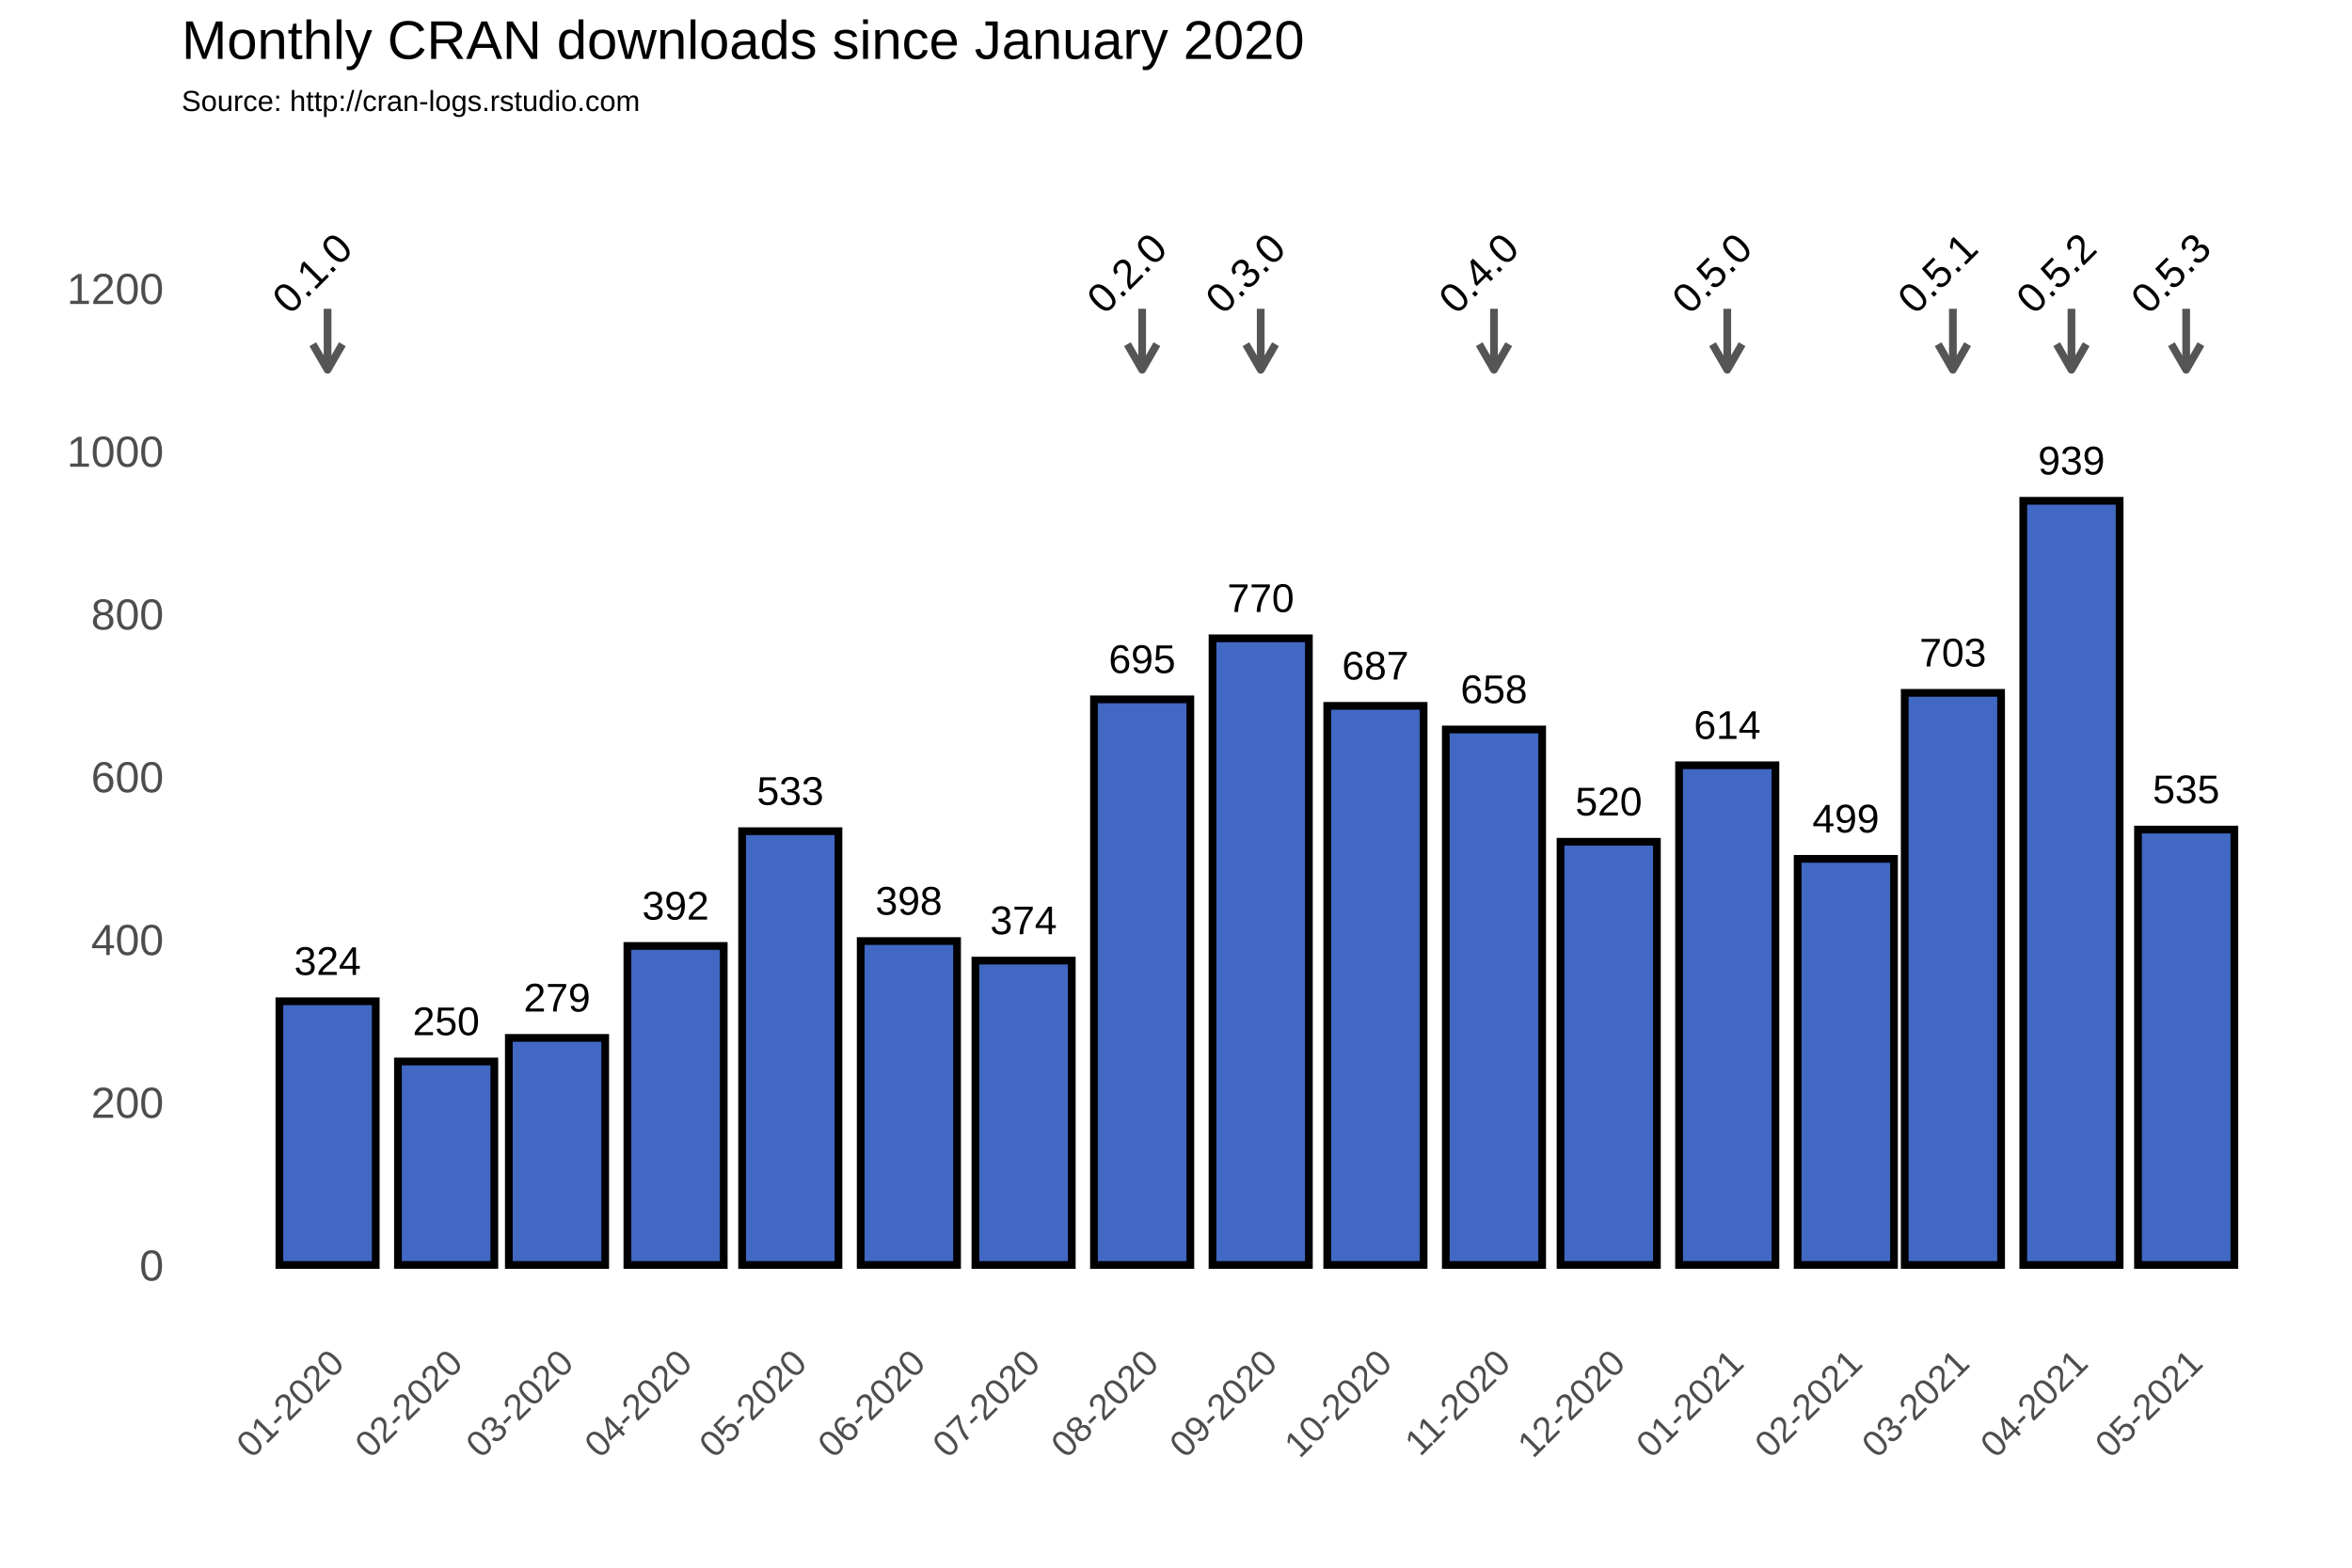
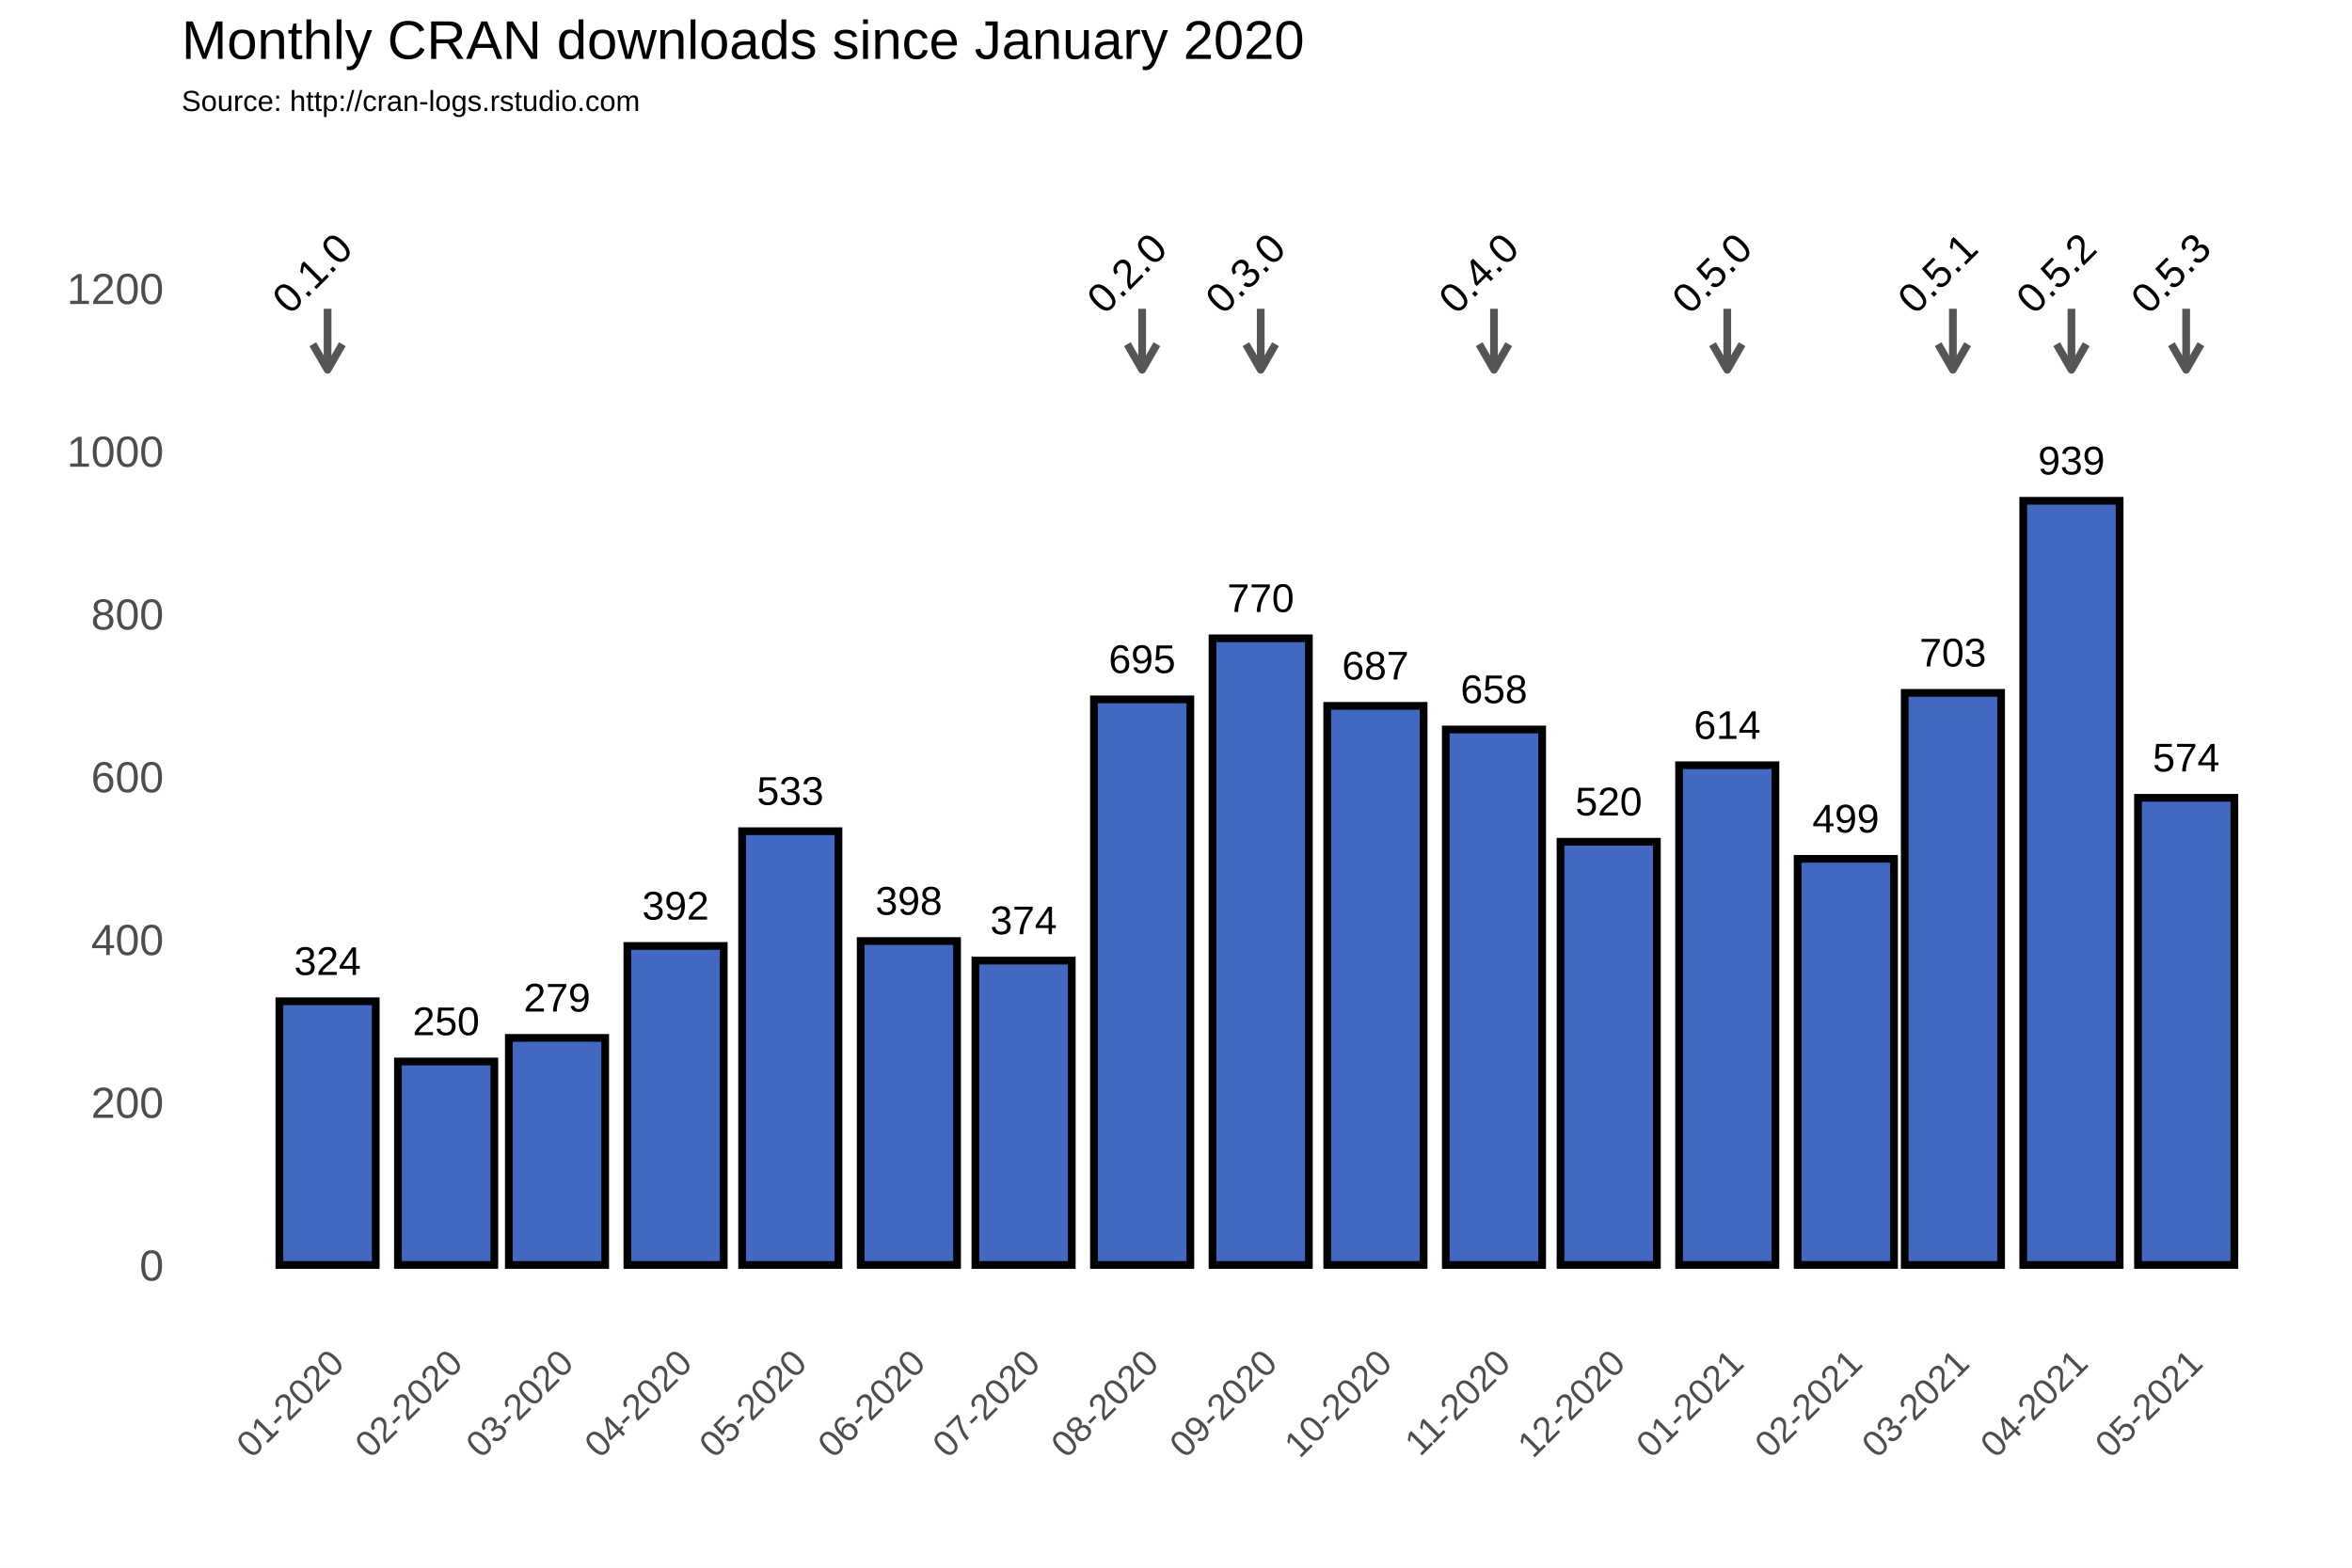
<svg xmlns="http://www.w3.org/2000/svg" class="svglite" width="648.00pt" height="432.00pt" viewBox="0 0 648.00 432.00">
  <defs>
    <style type="text/css">
    .svglite line, .svglite polyline, .svglite polygon, .svglite path, .svglite rect, .svglite circle {
      fill: none;
      stroke: #000000;
      stroke-linecap: round;
      stroke-linejoin: round;
      stroke-miterlimit: 10.00;
    }
  </style>
  </defs>
  <rect width="100%" height="100%" style="stroke: none; fill: #FFFFFF;" />
  <defs>
    <clipPath id="cpMC4wMHw2NDguMDB8MC4wMHw0MzIuMDA=">
      <rect x="0.00" y="0.00" width="648.00" height="432.00" />
    </clipPath>
  </defs>
  <g clip-path="url(#cpMC4wMHw2NDguMDB8MC4wMHw0MzIuMDA=)">
    <rect x="0.00" y="0.00" width="648.00" height="432.00" style="stroke-width: 1.07; stroke: #FFFFFF; fill: #FFFFFF;" />
  </g>
  <defs>
    <clipPath id="cpNTAuMDR8NjQyLjUyfDM3Ljc2fDM2My4zOA==">
      <rect x="50.04" y="37.76" width="592.48" height="325.62" />
    </clipPath>
  </defs>
  <g clip-path="url(#cpNTAuMDR8NjQyLjUyfDM3Ljc2fDM2My4zOA==)">
    <rect x="50.04" y="37.76" width="592.48" height="325.62" style="stroke-width: 1.07; stroke: none;" />
    <polyline points="50.04,326.15 642.52,326.15 " style="stroke-width: 0.53; stroke: #FFFFFF; stroke-linecap: butt;" />
    <polyline points="50.04,281.30 642.52,281.30 " style="stroke-width: 0.53; stroke: #FFFFFF; stroke-linecap: butt;" />
    <polyline points="50.04,236.45 642.52,236.45 " style="stroke-width: 0.53; stroke: #FFFFFF; stroke-linecap: butt;" />
    <polyline points="50.04,191.60 642.52,191.60 " style="stroke-width: 0.53; stroke: #FFFFFF; stroke-linecap: butt;" />
    <polyline points="50.04,146.75 642.52,146.75 " style="stroke-width: 0.53; stroke: #FFFFFF; stroke-linecap: butt;" />
    <polyline points="50.04,101.90 642.52,101.90 " style="stroke-width: 0.53; stroke: #FFFFFF; stroke-linecap: butt;" />
    <polyline points="50.04,57.04 642.52,57.04 " style="stroke-width: 0.53; stroke: #FFFFFF; stroke-linecap: butt;" />
    <polyline points="57.59,363.38 57.59,37.76 " style="stroke-width: 0.53; stroke: #FFFFFF; stroke-linecap: butt;" />
    <polyline points="73.92,363.38 73.92,37.76 " style="stroke-width: 0.53; stroke: #FFFFFF; stroke-linecap: butt;" />
    <polyline points="106.58,363.38 106.58,37.76 " style="stroke-width: 0.53; stroke: #FFFFFF; stroke-linecap: butt;" />
    <polyline points="138.19,363.38 138.19,37.76 " style="stroke-width: 0.53; stroke: #FFFFFF; stroke-linecap: butt;" />
    <polyline points="169.80,363.38 169.80,37.76 " style="stroke-width: 0.53; stroke: #FFFFFF; stroke-linecap: butt;" />
    <polyline points="201.93,363.38 201.93,37.76 " style="stroke-width: 0.53; stroke: #FFFFFF; stroke-linecap: butt;" />
    <polyline points="234.07,363.38 234.07,37.76 " style="stroke-width: 0.53; stroke: #FFFFFF; stroke-linecap: butt;" />
    <polyline points="266.21,363.38 266.21,37.76 " style="stroke-width: 0.53; stroke: #FFFFFF; stroke-linecap: butt;" />
    <polyline points="298.34,363.38 298.34,37.76 " style="stroke-width: 0.53; stroke: #FFFFFF; stroke-linecap: butt;" />
    <polyline points="331.00,363.38 331.00,37.76 " style="stroke-width: 0.53; stroke: #FFFFFF; stroke-linecap: butt;" />
    <polyline points="363.14,363.38 363.14,37.76 " style="stroke-width: 0.53; stroke: #FFFFFF; stroke-linecap: butt;" />
    <polyline points="395.28,363.38 395.28,37.76 " style="stroke-width: 0.53; stroke: #FFFFFF; stroke-linecap: butt;" />
    <polyline points="427.41,363.38 427.41,37.76 " style="stroke-width: 0.53; stroke: #FFFFFF; stroke-linecap: butt;" />
    <polyline points="459.55,363.38 459.55,37.76 " style="stroke-width: 0.53; stroke: #FFFFFF; stroke-linecap: butt;" />
    <polyline points="492.21,363.38 492.21,37.76 " style="stroke-width: 0.53; stroke: #FFFFFF; stroke-linecap: butt;" />
    <polyline points="523.29,363.38 523.29,37.76 " style="stroke-width: 0.53; stroke: #FFFFFF; stroke-linecap: butt;" />
    <polyline points="554.37,363.38 554.37,37.76 " style="stroke-width: 0.53; stroke: #FFFFFF; stroke-linecap: butt;" />
    <polyline points="586.51,363.38 586.51,37.76 " style="stroke-width: 0.53; stroke: #FFFFFF; stroke-linecap: butt;" />
    <polyline points="618.65,363.38 618.65,37.76 " style="stroke-width: 0.53; stroke: #FFFFFF; stroke-linecap: butt;" />
    <polyline points="634.98,363.38 634.98,37.76 " style="stroke-width: 0.53; stroke: #FFFFFF; stroke-linecap: butt;" />
    <polyline points="50.04,348.58 642.52,348.58 " style="stroke-width: 1.07; stroke: #FFFFFF; stroke-linecap: butt;" />
    <polyline points="50.04,303.73 642.52,303.73 " style="stroke-width: 1.07; stroke: #FFFFFF; stroke-linecap: butt;" />
    <polyline points="50.04,258.88 642.52,258.88 " style="stroke-width: 1.07; stroke: #FFFFFF; stroke-linecap: butt;" />
    <polyline points="50.04,214.02 642.52,214.02 " style="stroke-width: 1.07; stroke: #FFFFFF; stroke-linecap: butt;" />
    <polyline points="50.04,169.17 642.52,169.17 " style="stroke-width: 1.07; stroke: #FFFFFF; stroke-linecap: butt;" />
    <polyline points="50.04,124.32 642.52,124.32 " style="stroke-width: 1.07; stroke: #FFFFFF; stroke-linecap: butt;" />
    <polyline points="50.04,79.47 642.52,79.47 " style="stroke-width: 1.07; stroke: #FFFFFF; stroke-linecap: butt;" />
    <polyline points="90.25,363.38 90.25,37.76 " style="stroke-width: 1.07; stroke: #FFFFFF; stroke-linecap: butt;" />
    <polyline points="122.91,363.38 122.91,37.76 " style="stroke-width: 1.07; stroke: #FFFFFF; stroke-linecap: butt;" />
    <polyline points="153.47,363.38 153.47,37.76 " style="stroke-width: 1.07; stroke: #FFFFFF; stroke-linecap: butt;" />
    <polyline points="186.13,363.38 186.13,37.76 " style="stroke-width: 1.07; stroke: #FFFFFF; stroke-linecap: butt;" />
    <polyline points="217.74,363.38 217.74,37.76 " style="stroke-width: 1.07; stroke: #FFFFFF; stroke-linecap: butt;" />
    <polyline points="250.40,363.38 250.40,37.76 " style="stroke-width: 1.07; stroke: #FFFFFF; stroke-linecap: butt;" />
    <polyline points="282.01,363.38 282.01,37.76 " style="stroke-width: 1.07; stroke: #FFFFFF; stroke-linecap: butt;" />
    <polyline points="314.67,363.38 314.67,37.76 " style="stroke-width: 1.07; stroke: #FFFFFF; stroke-linecap: butt;" />
    <polyline points="347.34,363.38 347.34,37.76 " style="stroke-width: 1.07; stroke: #FFFFFF; stroke-linecap: butt;" />
    <polyline points="378.94,363.38 378.94,37.76 " style="stroke-width: 1.07; stroke: #FFFFFF; stroke-linecap: butt;" />
    <polyline points="411.61,363.38 411.61,37.76 " style="stroke-width: 1.07; stroke: #FFFFFF; stroke-linecap: butt;" />
    <polyline points="443.22,363.38 443.22,37.76 " style="stroke-width: 1.07; stroke: #FFFFFF; stroke-linecap: butt;" />
    <polyline points="475.88,363.38 475.88,37.76 " style="stroke-width: 1.07; stroke: #FFFFFF; stroke-linecap: butt;" />
    <polyline points="508.54,363.38 508.54,37.76 " style="stroke-width: 1.07; stroke: #FFFFFF; stroke-linecap: butt;" />
    <polyline points="538.04,363.38 538.04,37.76 " style="stroke-width: 1.07; stroke: #FFFFFF; stroke-linecap: butt;" />
    <polyline points="570.71,363.38 570.71,37.76 " style="stroke-width: 1.07; stroke: #FFFFFF; stroke-linecap: butt;" />
    <polyline points="602.31,363.38 602.31,37.76 " style="stroke-width: 1.07; stroke: #FFFFFF; stroke-linecap: butt;" />
    <rect x="76.97" y="275.92" width="26.55" height="72.66" style="stroke-width: 2.13; stroke-linecap: square; stroke-linejoin: miter; fill: #4168C3;" />
    <rect x="109.64" y="292.51" width="26.55" height="56.06" style="stroke-width: 2.13; stroke-linecap: square; stroke-linejoin: miter; fill: #4168C3;" />
    <rect x="140.19" y="286.01" width="26.55" height="62.57" style="stroke-width: 2.13; stroke-linecap: square; stroke-linejoin: miter; fill: #4168C3;" />
    <rect x="172.85" y="260.67" width="26.55" height="87.91" style="stroke-width: 2.13; stroke-linecap: square; stroke-linejoin: miter; fill: #4168C3;" />
    <rect x="204.46" y="229.05" width="26.55" height="119.53" style="stroke-width: 2.13; stroke-linecap: square; stroke-linejoin: miter; fill: #4168C3;" />
    <rect x="237.13" y="259.32" width="26.55" height="89.25" style="stroke-width: 2.13; stroke-linecap: square; stroke-linejoin: miter; fill: #4168C3;" />
    <rect x="268.73" y="264.71" width="26.55" height="83.87" style="stroke-width: 2.13; stroke-linecap: square; stroke-linejoin: miter; fill: #4168C3;" />
    <rect x="301.40" y="192.72" width="26.55" height="155.86" style="stroke-width: 2.13; stroke-linecap: square; stroke-linejoin: miter; fill: #4168C3;" />
    <rect x="334.06" y="175.90" width="26.55" height="172.68" style="stroke-width: 2.13; stroke-linecap: square; stroke-linejoin: miter; fill: #4168C3;" />
    <rect x="365.67" y="194.51" width="26.55" height="154.06" style="stroke-width: 2.13; stroke-linecap: square; stroke-linejoin: miter; fill: #4168C3;" />
    <rect x="398.33" y="201.02" width="26.55" height="147.56" style="stroke-width: 2.13; stroke-linecap: square; stroke-linejoin: miter; fill: #4168C3;" />
    <rect x="429.94" y="231.96" width="26.55" height="116.61" style="stroke-width: 2.13; stroke-linecap: square; stroke-linejoin: miter; fill: #4168C3;" />
    <rect x="462.60" y="210.88" width="26.55" height="137.69" style="stroke-width: 2.13; stroke-linecap: square; stroke-linejoin: miter; fill: #4168C3;" />
    <rect x="495.27" y="236.67" width="26.55" height="111.90" style="stroke-width: 2.13; stroke-linecap: square; stroke-linejoin: miter; fill: #4168C3;" />
    <rect x="524.77" y="190.93" width="26.55" height="157.65" style="stroke-width: 2.13; stroke-linecap: square; stroke-linejoin: miter; fill: #4168C3;" />
    <rect x="557.43" y="138.00" width="26.55" height="210.58" style="stroke-width: 2.13; stroke-linecap: square; stroke-linejoin: miter; fill: #4168C3;" />
-     <rect x="589.04" y="228.60" width="26.55" height="119.98" style="stroke-width: 2.13; stroke-linecap: square; stroke-linejoin: miter; fill: #4168C3;" />
+     <rect x="589.04" y="219.85" width="26.55" height="128.72" style="stroke-width: 2.13; stroke-linecap: square; stroke-linejoin: miter; fill: #4168C3;" />
    <text x="90.25" y="268.66" text-anchor="middle" style="font-size: 11.04px; font-family: Arial;" textLength="18.40px" lengthAdjust="spacingAndGlyphs">324</text>
    <text x="122.91" y="285.25" text-anchor="middle" style="font-size: 11.04px; font-family: Arial;" textLength="18.40px" lengthAdjust="spacingAndGlyphs">250</text>
    <text x="153.47" y="278.75" text-anchor="middle" style="font-size: 11.04px; font-family: Arial;" textLength="18.40px" lengthAdjust="spacingAndGlyphs">279</text>
    <text x="186.13" y="253.41" text-anchor="middle" style="font-size: 11.04px; font-family: Arial;" textLength="18.40px" lengthAdjust="spacingAndGlyphs">392</text>
    <text x="217.74" y="221.79" text-anchor="middle" style="font-size: 11.04px; font-family: Arial;" textLength="18.40px" lengthAdjust="spacingAndGlyphs">533</text>
    <text x="250.40" y="252.06" text-anchor="middle" style="font-size: 11.04px; font-family: Arial;" textLength="18.40px" lengthAdjust="spacingAndGlyphs">398</text>
    <text x="282.01" y="257.44" text-anchor="middle" style="font-size: 11.04px; font-family: Arial;" textLength="18.40px" lengthAdjust="spacingAndGlyphs">374</text>
    <text x="314.67" y="185.46" text-anchor="middle" style="font-size: 11.04px; font-family: Arial;" textLength="18.40px" lengthAdjust="spacingAndGlyphs">695</text>
    <text x="347.34" y="168.64" text-anchor="middle" style="font-size: 11.04px; font-family: Arial;" textLength="18.40px" lengthAdjust="spacingAndGlyphs">770</text>
    <text x="378.94" y="187.25" text-anchor="middle" style="font-size: 11.04px; font-family: Arial;" textLength="18.40px" lengthAdjust="spacingAndGlyphs">687</text>
    <text x="411.61" y="193.75" text-anchor="middle" style="font-size: 11.04px; font-family: Arial;" textLength="18.40px" lengthAdjust="spacingAndGlyphs">658</text>
    <text x="443.22" y="224.70" text-anchor="middle" style="font-size: 11.04px; font-family: Arial;" textLength="18.40px" lengthAdjust="spacingAndGlyphs">520</text>
    <text x="475.88" y="203.62" text-anchor="middle" style="font-size: 11.04px; font-family: Arial;" textLength="18.40px" lengthAdjust="spacingAndGlyphs">614</text>
    <text x="508.54" y="229.41" text-anchor="middle" style="font-size: 11.04px; font-family: Arial;" textLength="18.40px" lengthAdjust="spacingAndGlyphs">499</text>
    <text x="538.04" y="183.66" text-anchor="middle" style="font-size: 11.04px; font-family: Arial;" textLength="18.40px" lengthAdjust="spacingAndGlyphs">703</text>
    <text x="570.71" y="130.74" text-anchor="middle" style="font-size: 11.04px; font-family: Arial;" textLength="18.40px" lengthAdjust="spacingAndGlyphs">939</text>
-     <text x="602.31" y="221.34" text-anchor="middle" style="font-size: 11.04px; font-family: Arial;" textLength="18.40px" lengthAdjust="spacingAndGlyphs">535</text>
+     <text x="602.31" y="212.59" text-anchor="middle" style="font-size: 11.04px; font-family: Arial;" textLength="18.40px" lengthAdjust="spacingAndGlyphs">574</text>
    <line x1="90.25" y1="85.08" x2="90.25" y2="101.90" style="stroke-width: 2.13; stroke: #555555; stroke-linecap: butt;" />
    <polyline points="86.18,94.85 90.25,101.90 94.32,94.85 " style="stroke-width: 2.13; stroke: #555555; stroke-linecap: butt;" />
    <line x1="314.67" y1="85.08" x2="314.67" y2="101.90" style="stroke-width: 2.13; stroke: #555555; stroke-linecap: butt;" />
    <polyline points="310.60,94.85 314.67,101.90 318.74,94.85 " style="stroke-width: 2.13; stroke: #555555; stroke-linecap: butt;" />
    <line x1="347.34" y1="85.08" x2="347.34" y2="101.90" style="stroke-width: 2.13; stroke: #555555; stroke-linecap: butt;" />
    <polyline points="343.27,94.85 347.34,101.90 351.41,94.85 " style="stroke-width: 2.13; stroke: #555555; stroke-linecap: butt;" />
    <line x1="411.61" y1="85.08" x2="411.61" y2="101.90" style="stroke-width: 2.13; stroke: #555555; stroke-linecap: butt;" />
    <polyline points="407.54,94.85 411.61,101.90 415.68,94.85 " style="stroke-width: 2.13; stroke: #555555; stroke-linecap: butt;" />
    <line x1="475.88" y1="85.08" x2="475.88" y2="101.90" style="stroke-width: 2.13; stroke: #555555; stroke-linecap: butt;" />
    <polyline points="471.81,94.85 475.88,101.90 479.95,94.85 " style="stroke-width: 2.13; stroke: #555555; stroke-linecap: butt;" />
    <line x1="538.04" y1="85.08" x2="538.04" y2="101.90" style="stroke-width: 2.13; stroke: #555555; stroke-linecap: butt;" />
    <polyline points="533.97,94.85 538.04,101.90 542.11,94.85 " style="stroke-width: 2.13; stroke: #555555; stroke-linecap: butt;" />
    <line x1="570.71" y1="85.08" x2="570.71" y2="101.90" style="stroke-width: 2.13; stroke: #555555; stroke-linecap: butt;" />
    <polyline points="566.63,94.85 570.71,101.90 574.78,94.85 " style="stroke-width: 2.13; stroke: #555555; stroke-linecap: butt;" />
    <line x1="602.31" y1="85.08" x2="602.31" y2="101.90" style="stroke-width: 2.13; stroke: #555555; stroke-linecap: butt;" />
    <polyline points="598.24,94.85 602.31,101.90 606.38,94.85 " style="stroke-width: 2.13; stroke: #555555; stroke-linecap: butt;" />
    <text transform="translate(88.81,78.03) rotate(-45)" text-anchor="middle" style="font-size: 11.38px; font-family: Arial;" textLength="25.31px" lengthAdjust="spacingAndGlyphs">0.1.0</text>
    <text transform="translate(313.23,78.03) rotate(-45)" text-anchor="middle" style="font-size: 11.38px; font-family: Arial;" textLength="25.31px" lengthAdjust="spacingAndGlyphs">0.2.0</text>
    <text transform="translate(345.90,78.03) rotate(-45)" text-anchor="middle" style="font-size: 11.38px; font-family: Arial;" textLength="25.31px" lengthAdjust="spacingAndGlyphs">0.3.0</text>
    <text transform="translate(410.17,78.03) rotate(-45)" text-anchor="middle" style="font-size: 11.38px; font-family: Arial;" textLength="25.31px" lengthAdjust="spacingAndGlyphs">0.4.0</text>
    <text transform="translate(474.44,78.03) rotate(-45)" text-anchor="middle" style="font-size: 11.38px; font-family: Arial;" textLength="25.31px" lengthAdjust="spacingAndGlyphs">0.5.0</text>
    <text transform="translate(536.60,78.03) rotate(-45)" text-anchor="middle" style="font-size: 11.38px; font-family: Arial;" textLength="25.31px" lengthAdjust="spacingAndGlyphs">0.5.1</text>
    <text transform="translate(569.27,78.03) rotate(-45)" text-anchor="middle" style="font-size: 11.38px; font-family: Arial;" textLength="25.31px" lengthAdjust="spacingAndGlyphs">0.5.2</text>
    <text transform="translate(600.87,78.03) rotate(-45)" text-anchor="middle" style="font-size: 11.38px; font-family: Arial;" textLength="25.31px" lengthAdjust="spacingAndGlyphs">0.5.3</text>
  </g>
  <g clip-path="url(#cpMC4wMHw2NDguMDB8MC4wMHw0MzIuMDA=)">
    <text x="45.11" y="352.88" text-anchor="end" style="font-size: 12.00px; fill: #4D4D4D; font-family: Arial;" textLength="6.67px" lengthAdjust="spacingAndGlyphs">0</text>
    <text x="45.11" y="308.03" text-anchor="end" style="font-size: 12.00px; fill: #4D4D4D; font-family: Arial;" textLength="20.02px" lengthAdjust="spacingAndGlyphs">200</text>
    <text x="45.11" y="263.17" text-anchor="end" style="font-size: 12.00px; fill: #4D4D4D; font-family: Arial;" textLength="20.02px" lengthAdjust="spacingAndGlyphs">400</text>
    <text x="45.11" y="218.32" text-anchor="end" style="font-size: 12.00px; fill: #4D4D4D; font-family: Arial;" textLength="20.02px" lengthAdjust="spacingAndGlyphs">600</text>
    <text x="45.11" y="173.47" text-anchor="end" style="font-size: 12.00px; fill: #4D4D4D; font-family: Arial;" textLength="20.02px" lengthAdjust="spacingAndGlyphs">800</text>
    <text x="45.11" y="128.62" text-anchor="end" style="font-size: 12.00px; fill: #4D4D4D; font-family: Arial;" textLength="26.70px" lengthAdjust="spacingAndGlyphs">1000</text>
    <text x="45.11" y="83.77" text-anchor="end" style="font-size: 12.00px; fill: #4D4D4D; font-family: Arial;" textLength="26.70px" lengthAdjust="spacingAndGlyphs">1200</text>
    <text transform="translate(95.32,376.17) rotate(-45)" text-anchor="end" style="font-size: 10.00px; fill: #4D4D4D; font-family: Arial;" textLength="36.73px" lengthAdjust="spacingAndGlyphs">01-2020</text>
    <text transform="translate(127.98,376.17) rotate(-45)" text-anchor="end" style="font-size: 10.00px; fill: #4D4D4D; font-family: Arial;" textLength="36.73px" lengthAdjust="spacingAndGlyphs">02-2020</text>
    <text transform="translate(158.53,376.17) rotate(-45)" text-anchor="end" style="font-size: 10.00px; fill: #4D4D4D; font-family: Arial;" textLength="36.73px" lengthAdjust="spacingAndGlyphs">03-2020</text>
    <text transform="translate(191.20,376.17) rotate(-45)" text-anchor="end" style="font-size: 10.00px; fill: #4D4D4D; font-family: Arial;" textLength="36.73px" lengthAdjust="spacingAndGlyphs">04-2020</text>
    <text transform="translate(222.80,376.17) rotate(-45)" text-anchor="end" style="font-size: 10.00px; fill: #4D4D4D; font-family: Arial;" textLength="36.73px" lengthAdjust="spacingAndGlyphs">05-2020</text>
    <text transform="translate(255.47,376.17) rotate(-45)" text-anchor="end" style="font-size: 10.00px; fill: #4D4D4D; font-family: Arial;" textLength="36.73px" lengthAdjust="spacingAndGlyphs">06-2020</text>
    <text transform="translate(287.08,376.17) rotate(-45)" text-anchor="end" style="font-size: 10.00px; fill: #4D4D4D; font-family: Arial;" textLength="36.73px" lengthAdjust="spacingAndGlyphs">07-2020</text>
    <text transform="translate(319.74,376.17) rotate(-45)" text-anchor="end" style="font-size: 10.00px; fill: #4D4D4D; font-family: Arial;" textLength="36.73px" lengthAdjust="spacingAndGlyphs">08-2020</text>
    <text transform="translate(352.40,376.17) rotate(-45)" text-anchor="end" style="font-size: 10.00px; fill: #4D4D4D; font-family: Arial;" textLength="36.73px" lengthAdjust="spacingAndGlyphs">09-2020</text>
    <text transform="translate(384.01,376.17) rotate(-45)" text-anchor="end" style="font-size: 10.00px; fill: #4D4D4D; font-family: Arial;" textLength="36.73px" lengthAdjust="spacingAndGlyphs">10-2020</text>
    <text transform="translate(416.67,376.17) rotate(-45)" text-anchor="end" style="font-size: 10.00px; fill: #4D4D4D; font-family: Arial;" textLength="35.99px" lengthAdjust="spacingAndGlyphs">11-2020</text>
    <text transform="translate(448.28,376.17) rotate(-45)" text-anchor="end" style="font-size: 10.00px; fill: #4D4D4D; font-family: Arial;" textLength="36.73px" lengthAdjust="spacingAndGlyphs">12-2020</text>
    <text transform="translate(480.94,376.17) rotate(-45)" text-anchor="end" style="font-size: 10.00px; fill: #4D4D4D; font-family: Arial;" textLength="36.73px" lengthAdjust="spacingAndGlyphs">01-2021</text>
    <text transform="translate(513.61,376.17) rotate(-45)" text-anchor="end" style="font-size: 10.00px; fill: #4D4D4D; font-family: Arial;" textLength="36.73px" lengthAdjust="spacingAndGlyphs">02-2021</text>
    <text transform="translate(543.11,376.17) rotate(-45)" text-anchor="end" style="font-size: 10.00px; fill: #4D4D4D; font-family: Arial;" textLength="36.73px" lengthAdjust="spacingAndGlyphs">03-2021</text>
    <text transform="translate(575.77,376.17) rotate(-45)" text-anchor="end" style="font-size: 10.00px; fill: #4D4D4D; font-family: Arial;" textLength="36.73px" lengthAdjust="spacingAndGlyphs">04-2021</text>
    <text transform="translate(607.38,376.17) rotate(-45)" text-anchor="end" style="font-size: 10.00px; fill: #4D4D4D; font-family: Arial;" textLength="36.73px" lengthAdjust="spacingAndGlyphs">05-2021</text>
    <text x="50.04" y="30.59" style="font-size: 8.00px; font-family: Arial;" textLength="126.32px" lengthAdjust="spacingAndGlyphs">Source: http://cran-logs.rstudio.com</text>
    <text x="50.04" y="16.22" style="font-size: 15.00px; font-family: Arial;" textLength="309.25px" lengthAdjust="spacingAndGlyphs">Monthly CRAN downloads since January 2020</text>
  </g>
</svg>
